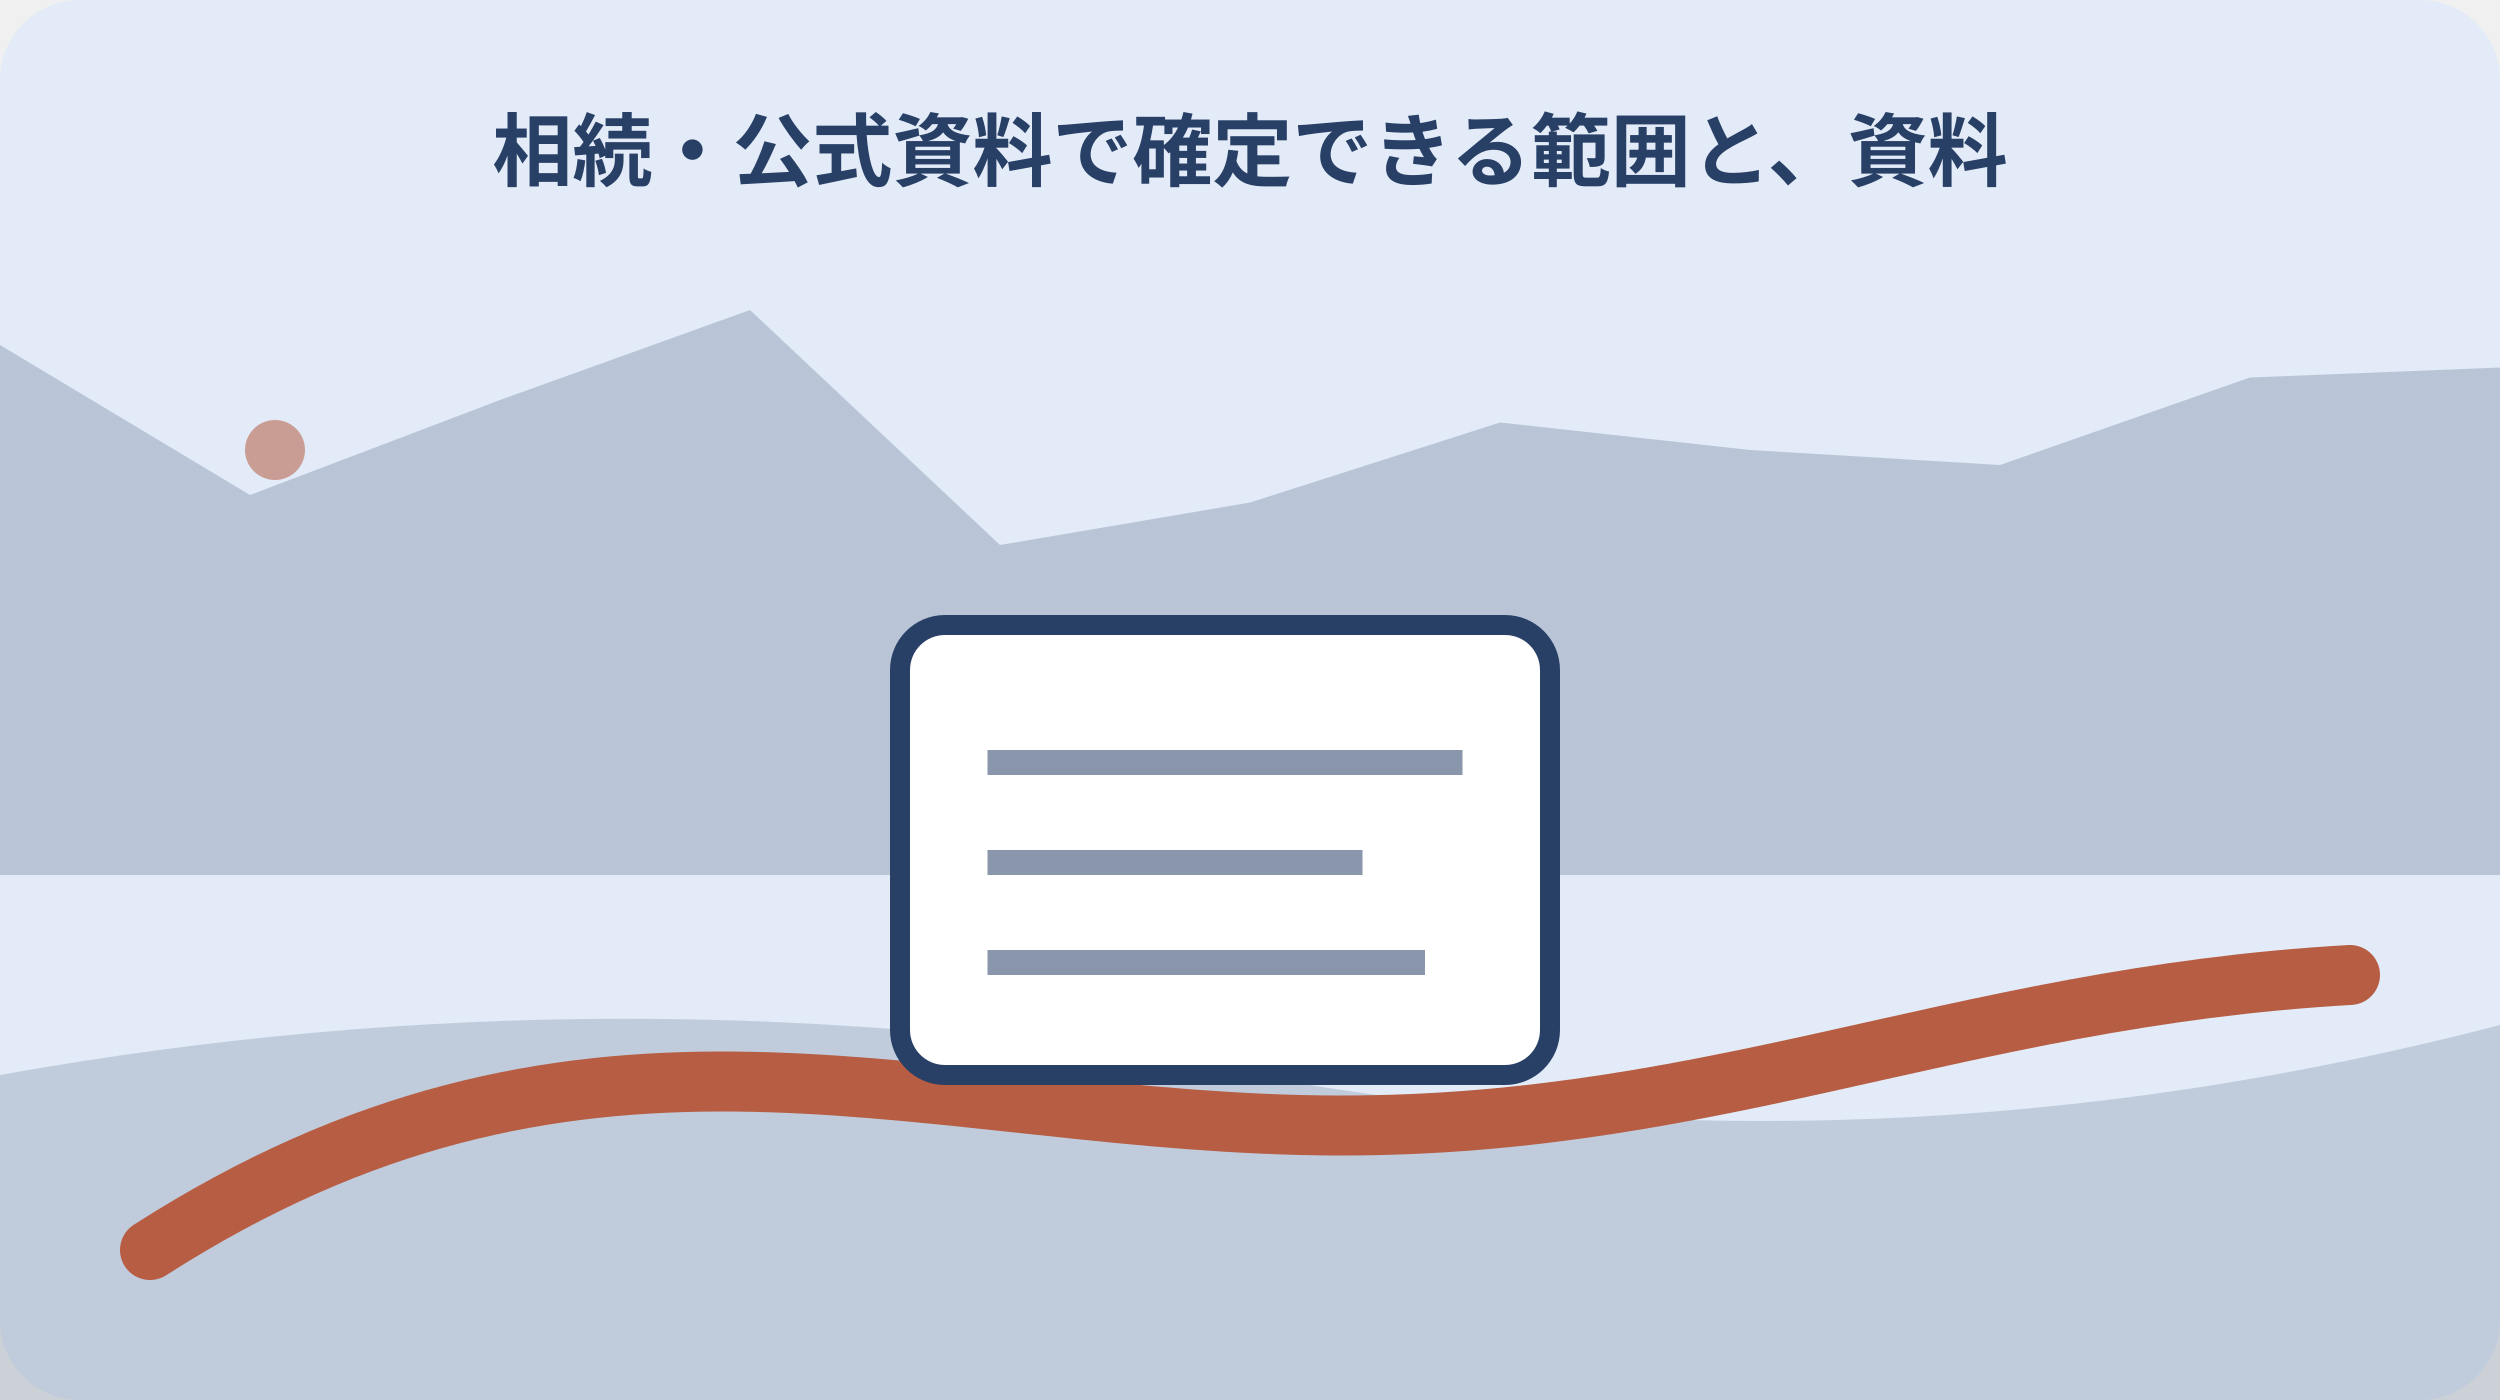
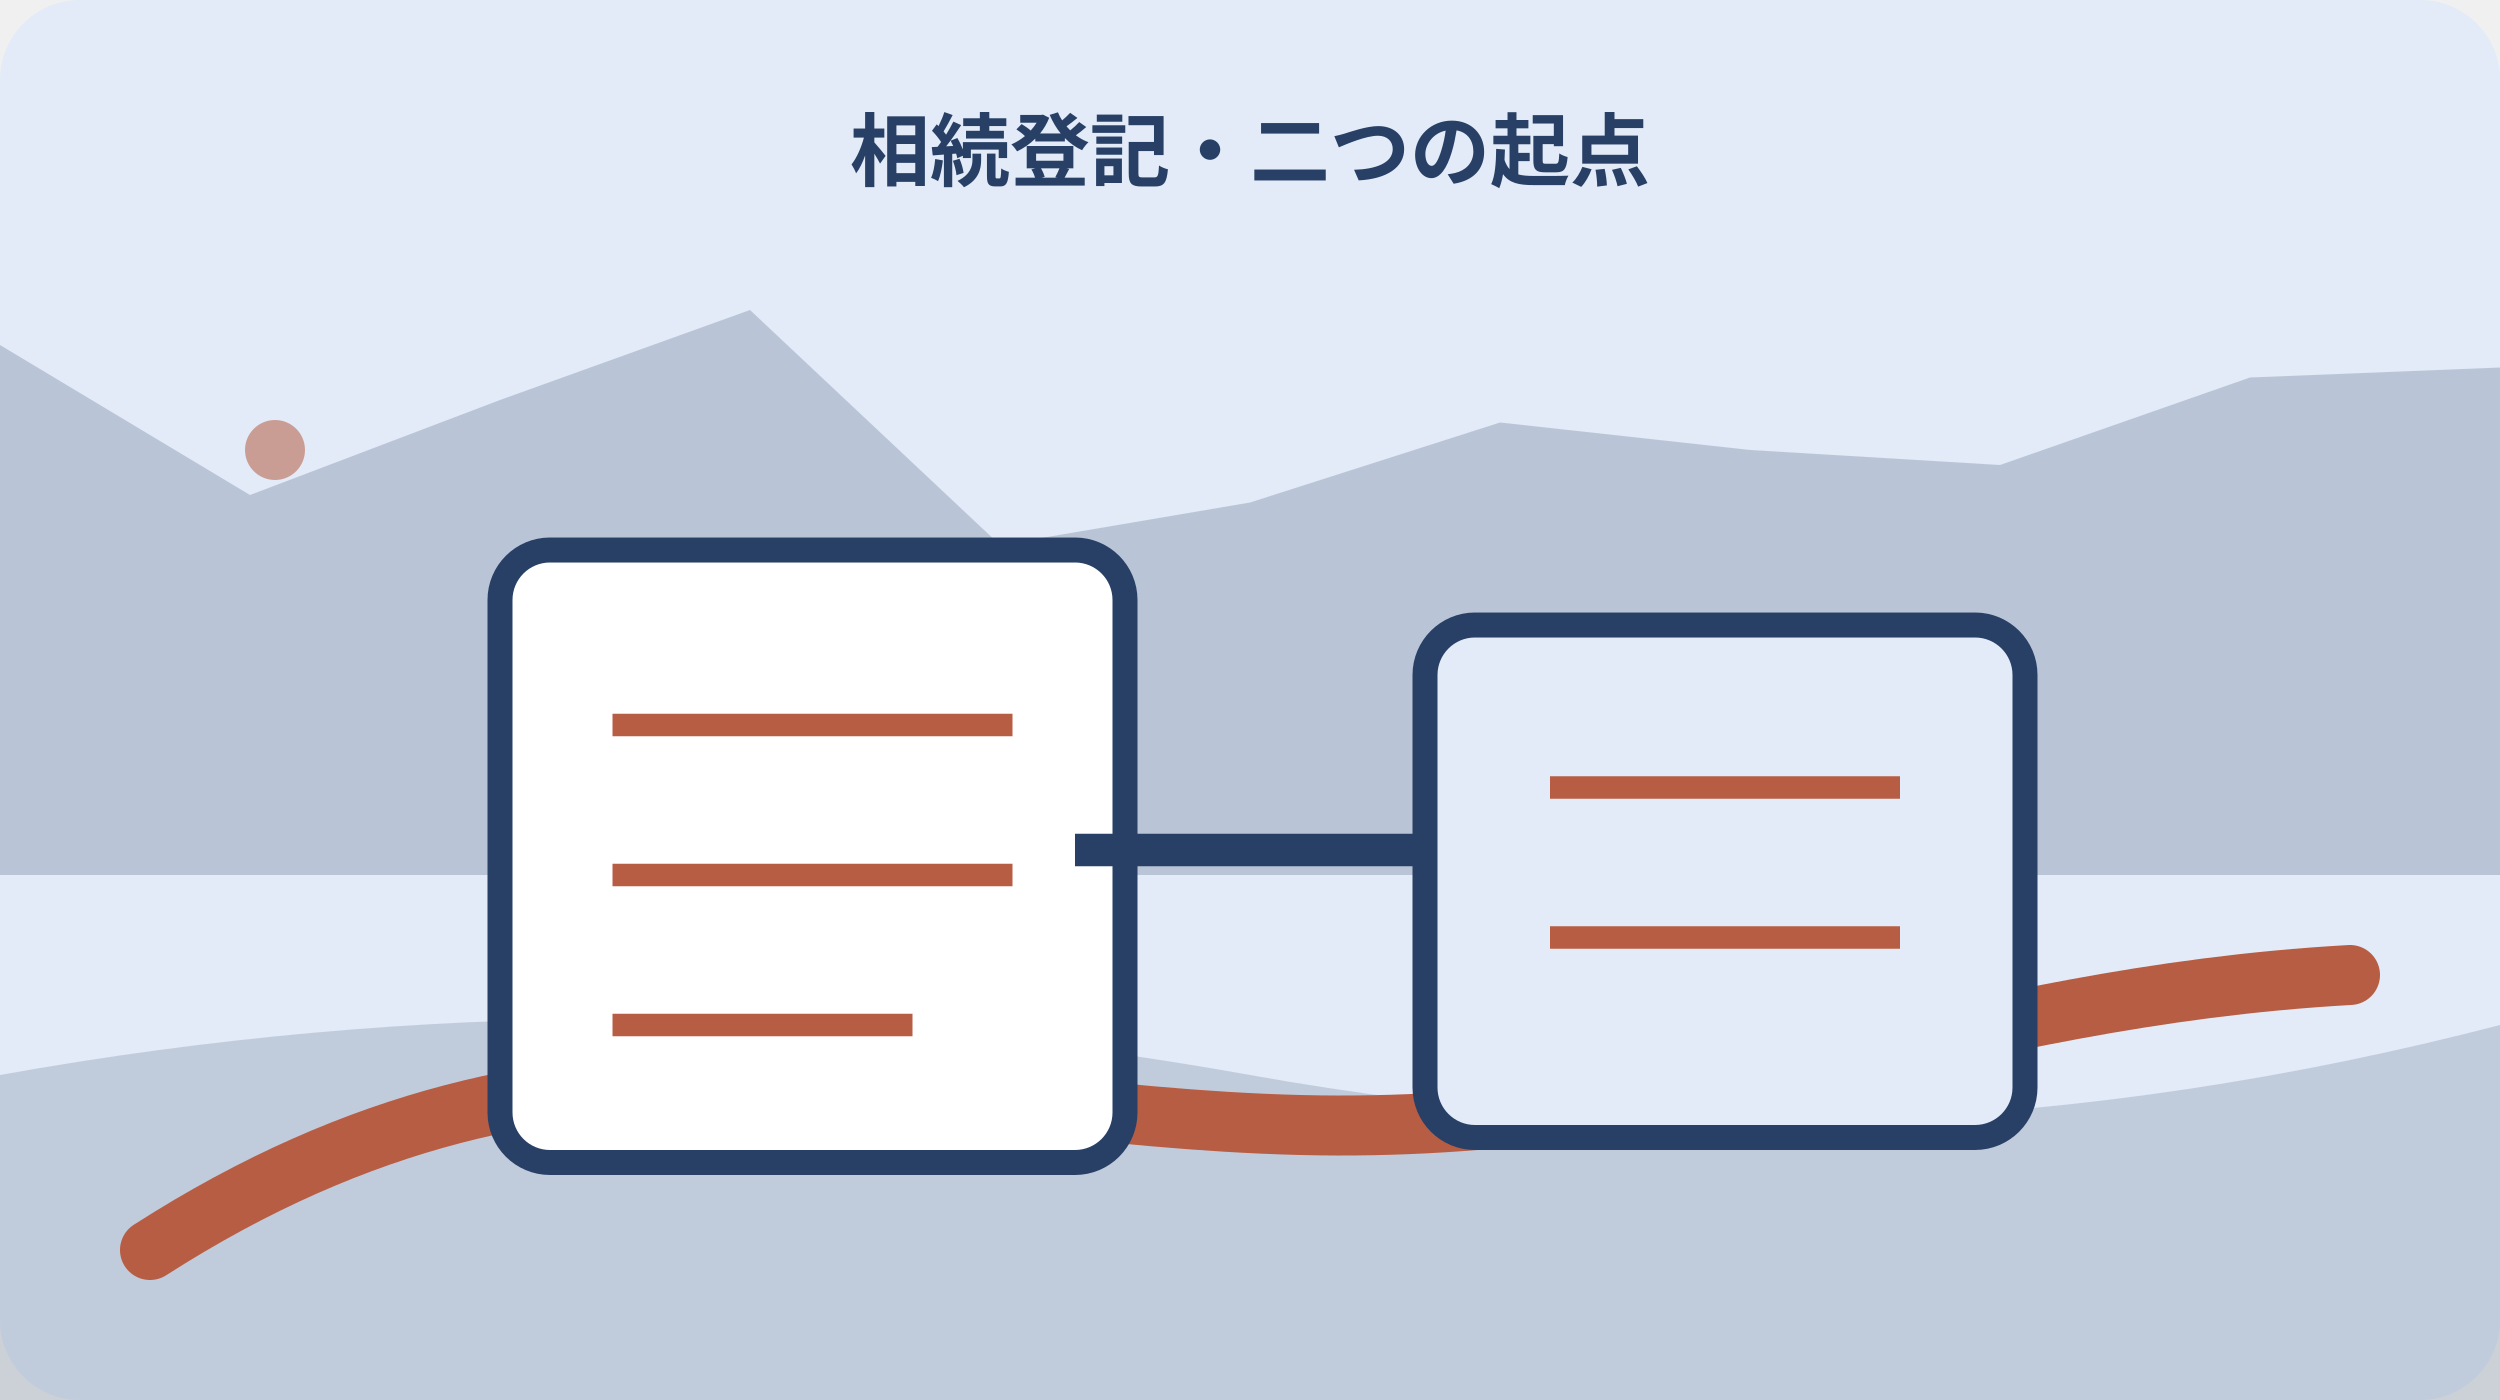
<svg xmlns="http://www.w3.org/2000/svg" width="1000" height="560" viewBox="0 0 1000 560" role="img" aria-labelledby="title desc" data-illustration="mori-editorial" data-topic-id="131" data-scene-index="1">
  <rect width="1000" height="560" rx="32" fill="#e2ebf7" />
  <polygon points="0,138 100,198 200,160 300,124 400,218 500,201 600,169 700,180 800,186 900,151 1000,147 1000,350 0,350" fill="#283f66" opacity=".22" />
  <path d="M0 430 Q250 385 500 430 T1000 410 V560 H0Z" fill="#283f66" opacity=".18" />
  <path d="M60 500 C230 391 360 446 520 450 S780 399 940 390" fill="none" stroke="#b75d43" stroke-width="24" stroke-linecap="round" />
  <circle cx="110" cy="180" r="12" fill="#b75d43" opacity=".55" />
-   <g data-scene="document">
-     <rect x="360" y="250" width="260" height="180" rx="18" fill="#fff" stroke="#283f66" stroke-width="8" />
-     <path d="M395 305h190M395 345h150M395 385h175" stroke="#283f66" stroke-width="10" opacity=".55" />
+   <g data-scene="inheritance-deadline-two-starts">
+     <rect x="200" y="220" width="250" height="245" rx="20" fill="#fff" stroke="#283f66" stroke-width="10" />
+     <rect x="570" y="250" width="240" height="205" rx="20" fill="#e2ebf7" stroke="#283f66" stroke-width="10" />
+     <path d="M245 290h160M245 350h160M245 410h120M620 315h140M620 375h140" stroke="#b75d43" stroke-width="9" />
+     <path d="M430 340h140" stroke="#283f66" stroke-width="13" />
  </g>
-   <text x="500" y="72" text-anchor="middle" font-family="sans-serif" font-size="32" font-weight="700" fill="#283f66">相続・公式資料で確定できる範囲と、資料</text>
+   <text x="500" y="72" text-anchor="middle" font-family="sans-serif" font-size="32" font-weight="700" fill="#283f66">相続登記・二つの起点</text>
</svg>
